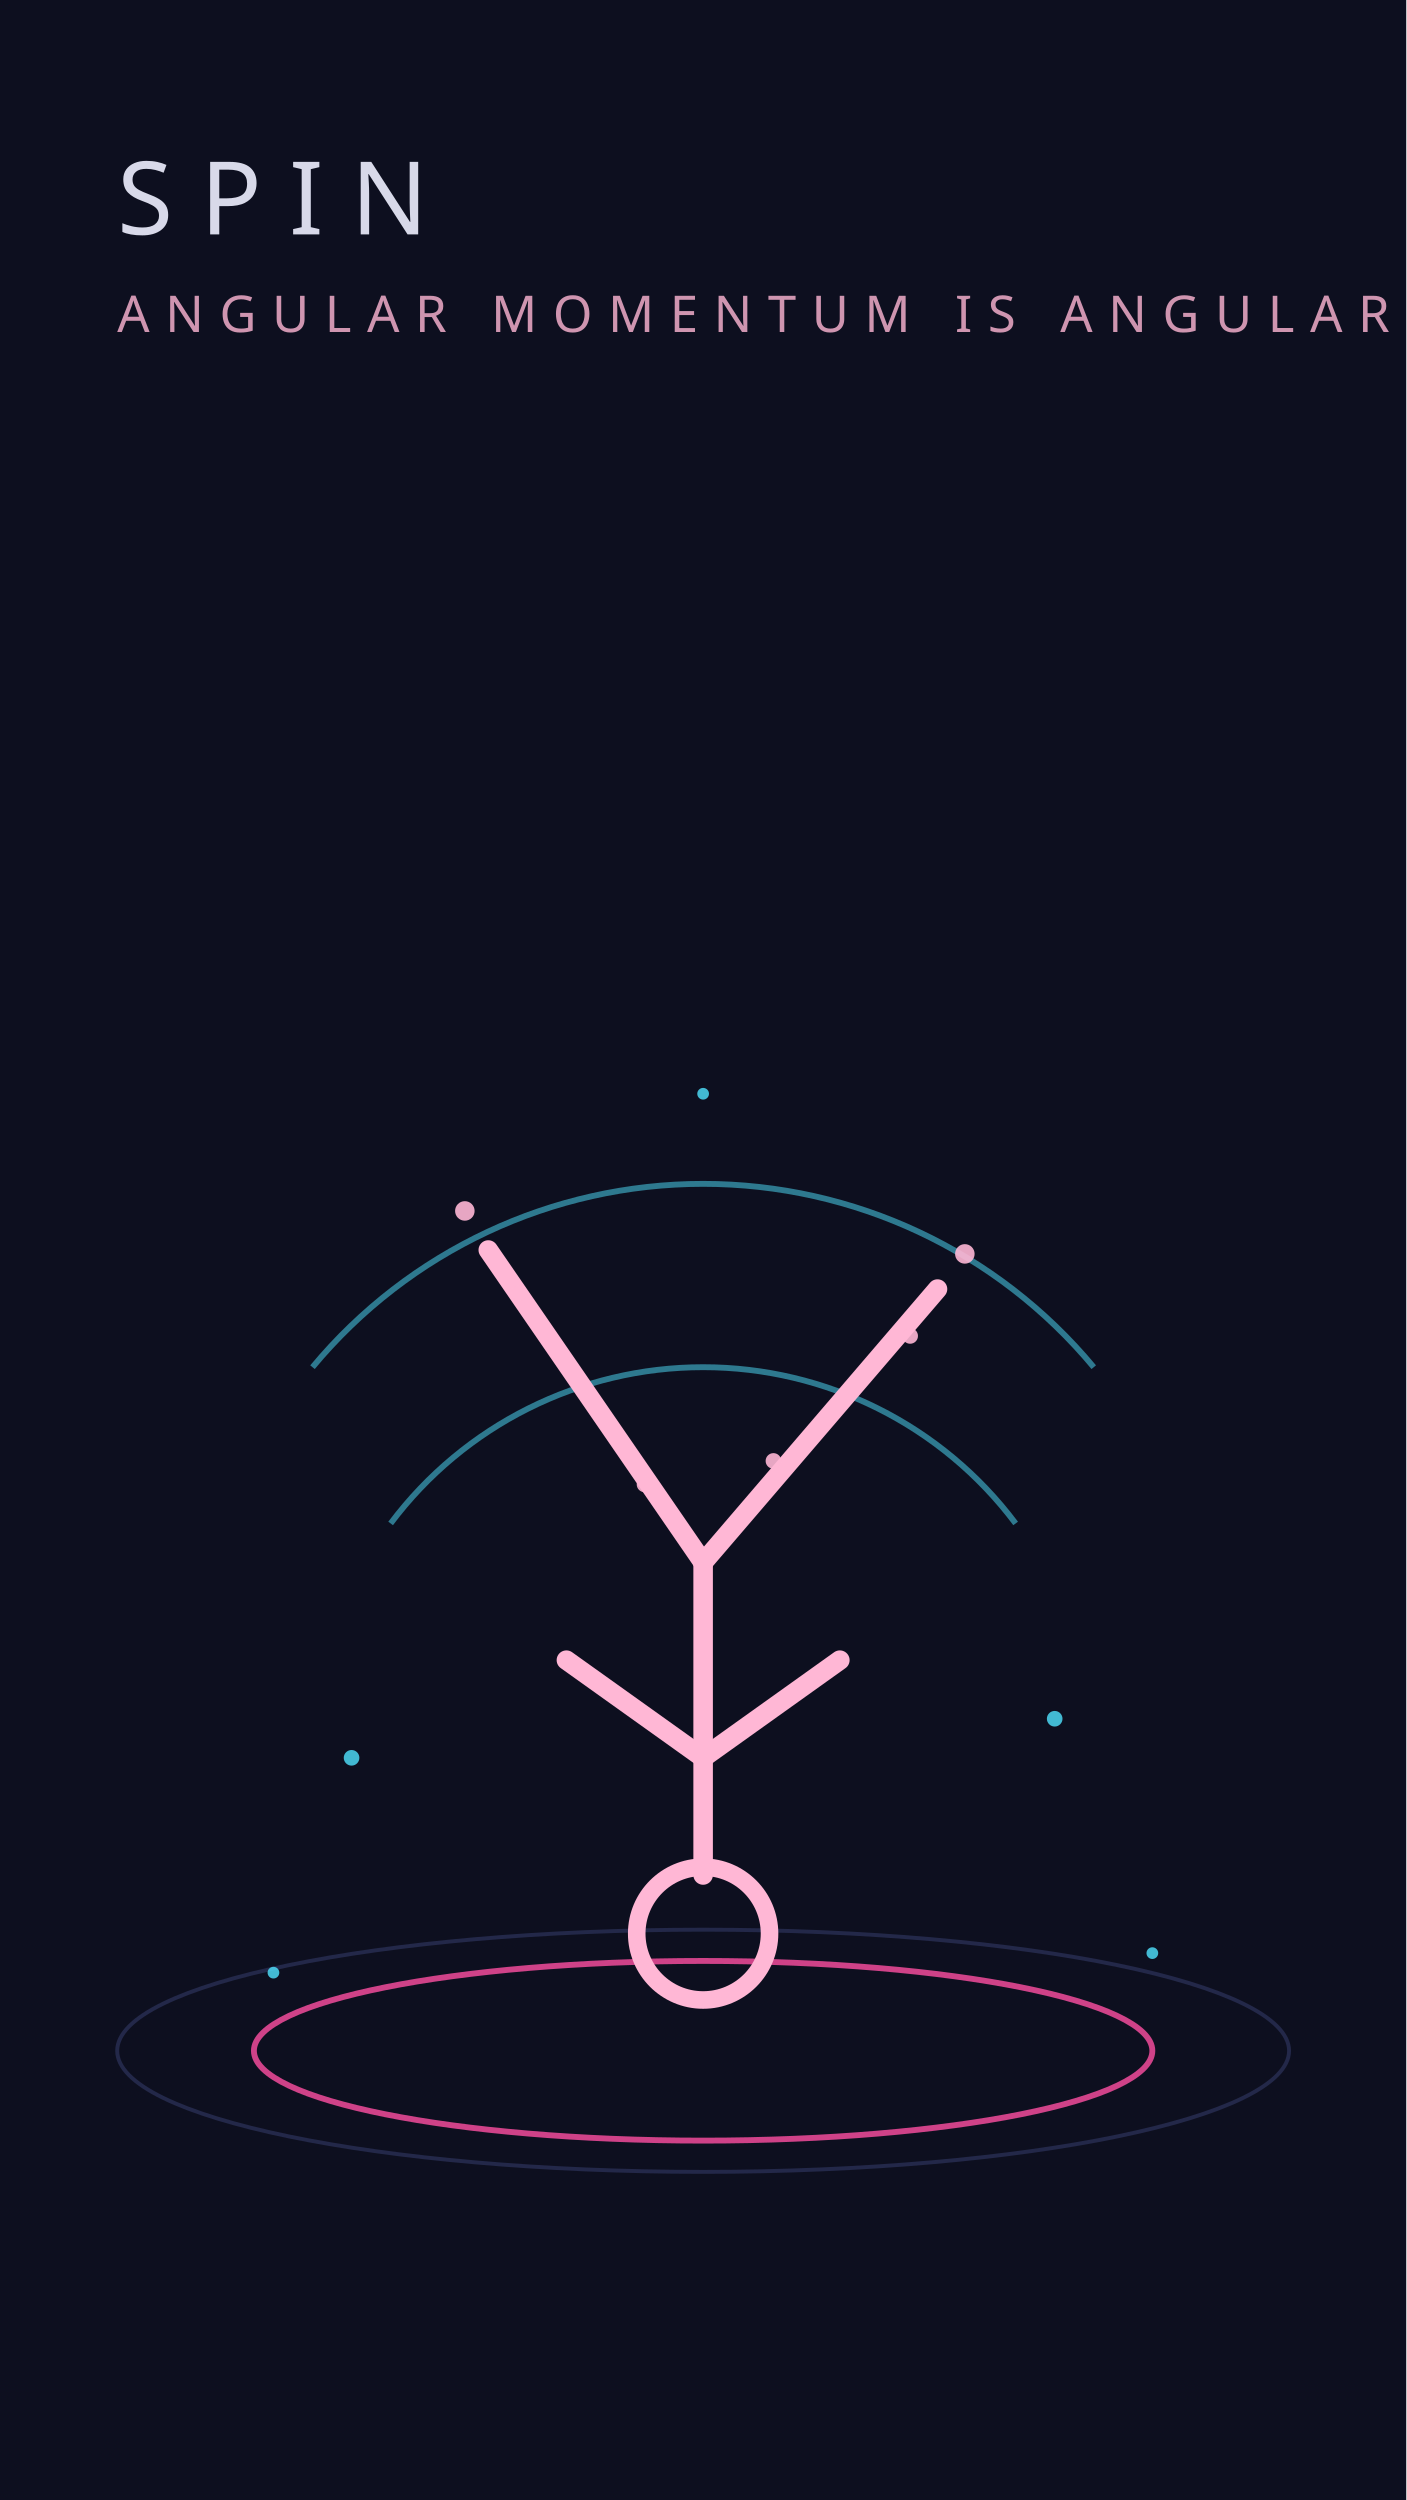
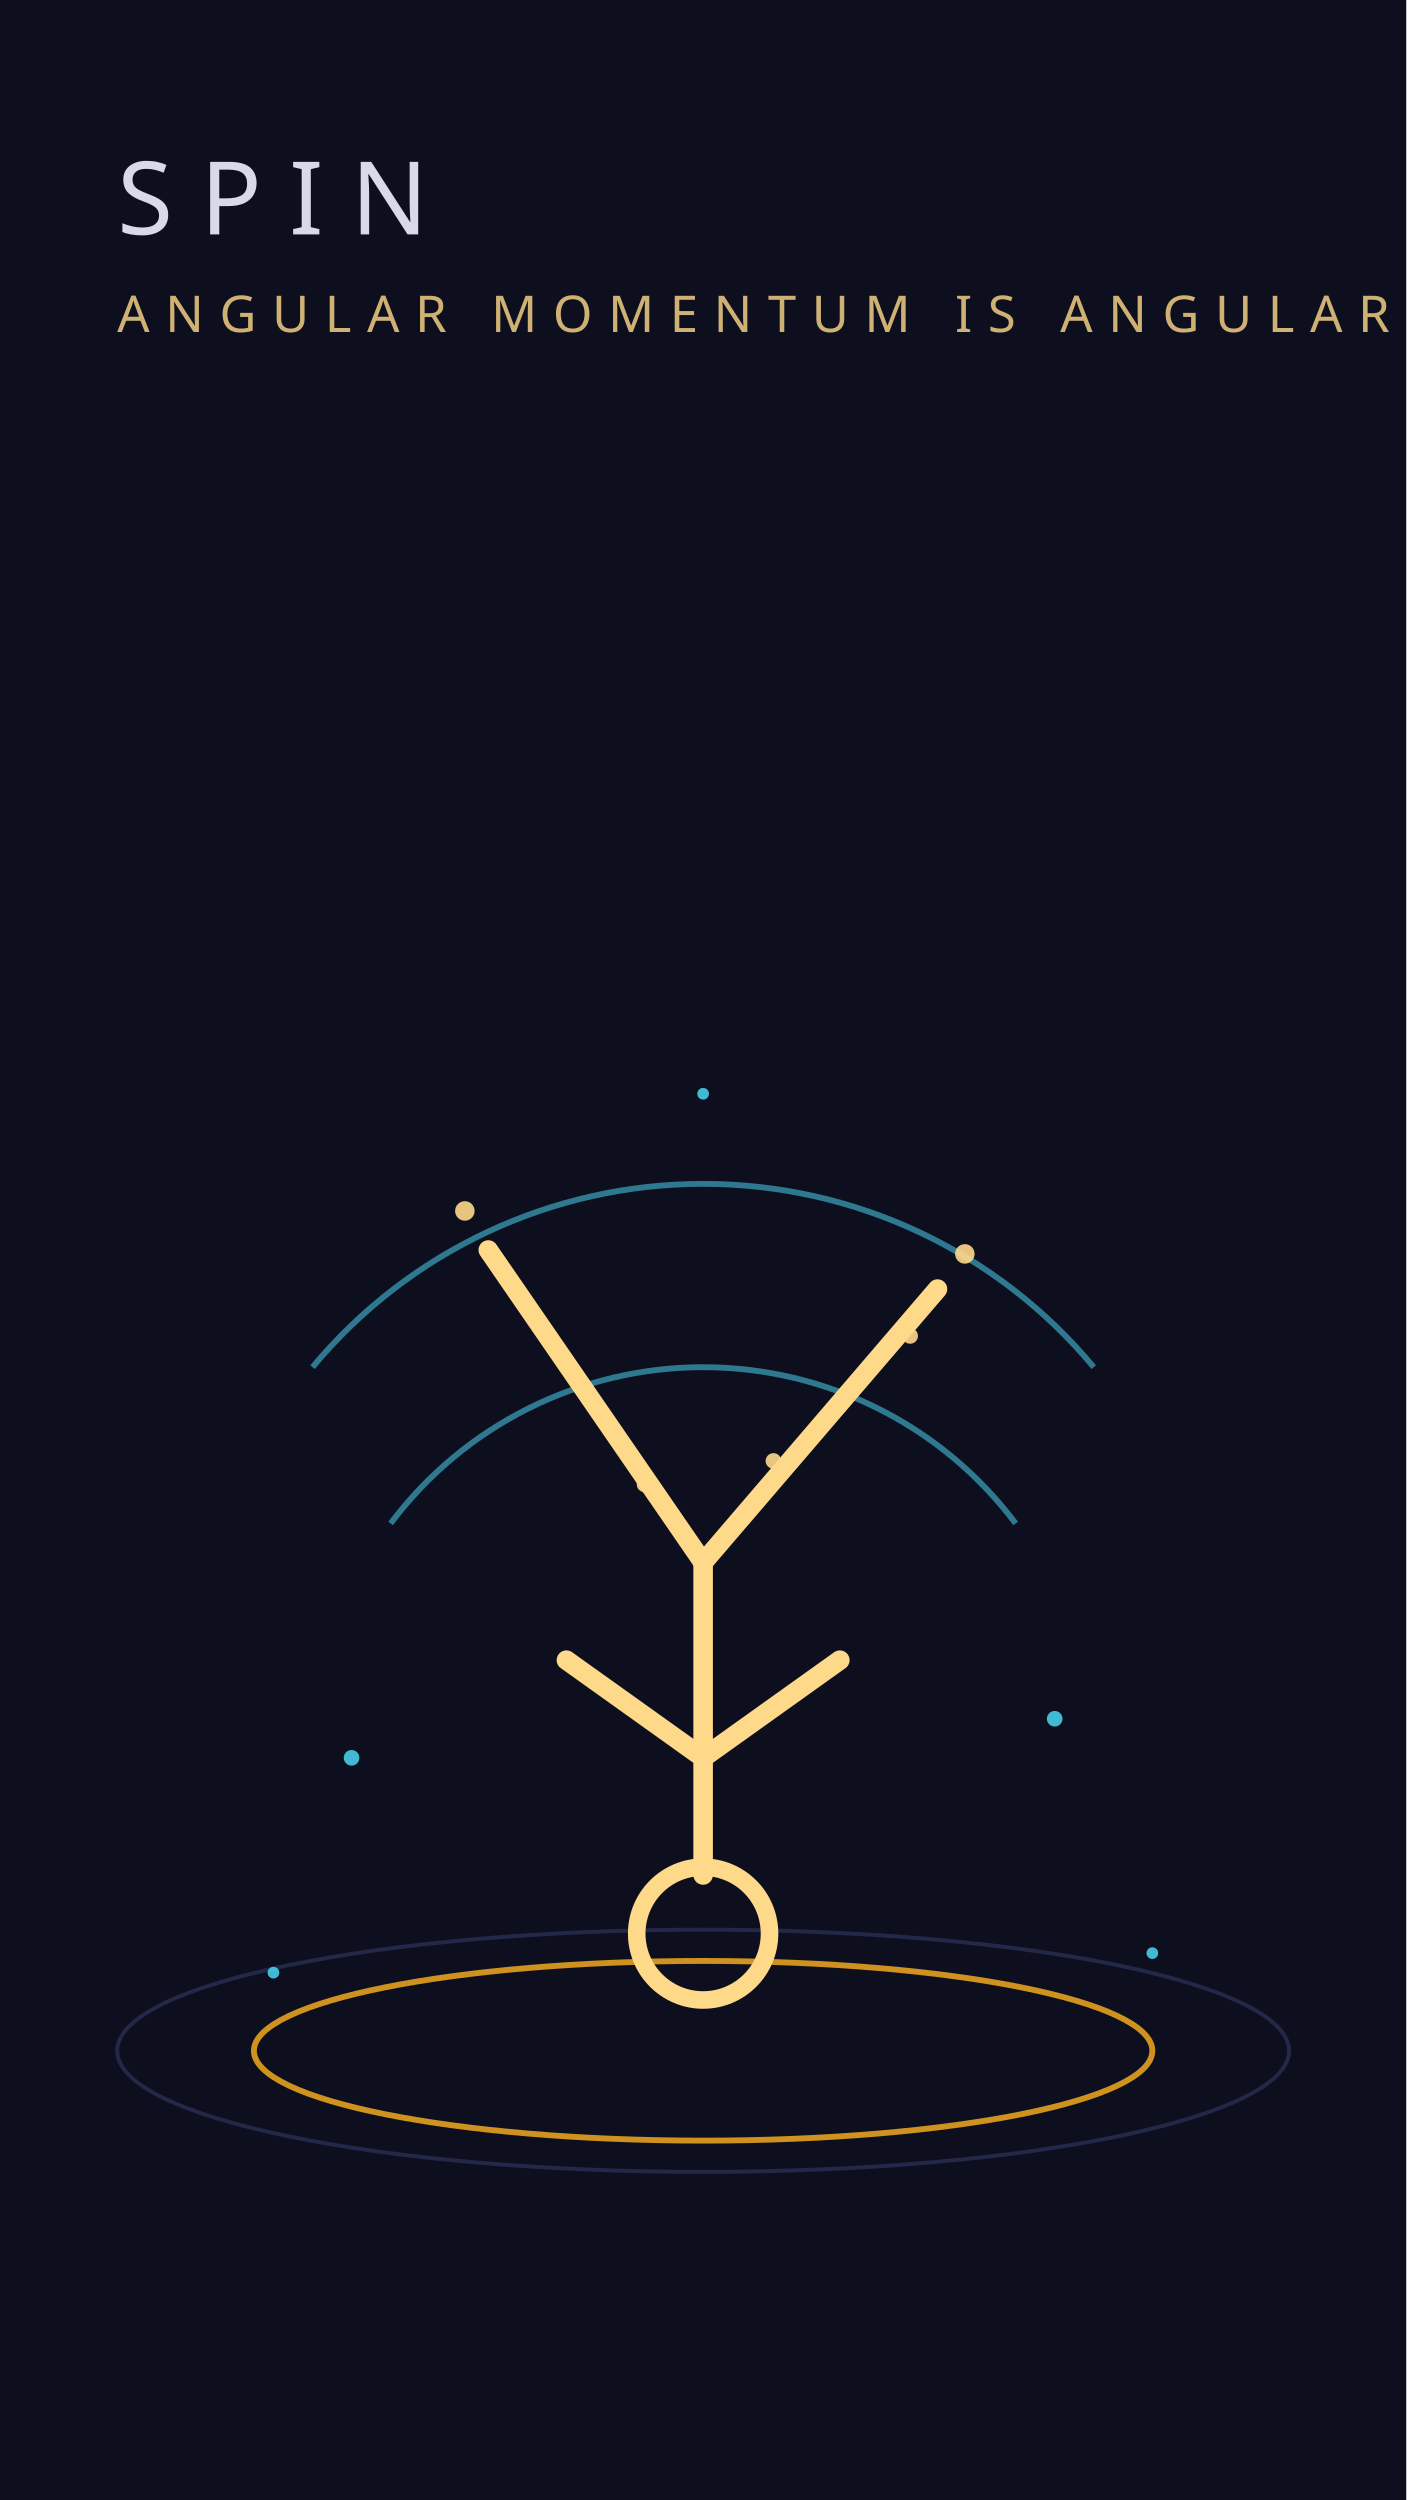
<svg xmlns="http://www.w3.org/2000/svg" viewBox="0 0 720 1280">
  <rect width="720" height="1280" fill="#0d0f1f" />
  <g fill="none">
-     <ellipse cx="360" cy="1050" rx="230" ry="46" stroke="#ff4fa3" stroke-width="3" opacity="0.8" />
+     <ellipse cx="360" cy="1050" rx="230" ry="46" stroke="#ffb31e" stroke-width="3" opacity="0.8" />
    <ellipse cx="360" cy="1050" rx="300" ry="62" stroke="#232849" stroke-width="2" />
    <g stroke="#4fe3ff" stroke-width="3" opacity="0.5">
      <path d="M160 700 A 260 260 0 0 1 560 700" />
      <path d="M200 780 A 200 200 0 0 1 520 780" />
    </g>
  </g>
-   <g stroke="#ffb7d5" stroke-width="10" stroke-linecap="round">
+   <g stroke="#ffd98a" stroke-width="10" stroke-linecap="round">
    <line x1="360" y1="960" x2="360" y2="800" />
    <line x1="360" y1="800" x2="250" y2="640" />
    <line x1="360" y1="800" x2="480" y2="660" />
    <line x1="360" y1="900" x2="290" y2="850" />
    <line x1="360" y1="900" x2="430" y2="850" />
  </g>
-   <circle cx="360" cy="990" r="34" fill="none" stroke="#ffb7d5" stroke-width="9" />
-   <g fill="#ffb7d5" opacity="0.9">
+   <circle cx="360" cy="990" r="34" fill="none" stroke="#ffd98a" stroke-width="9" />
+   <g fill="#ffd98a" opacity="0.9">
    <circle cx="238" cy="620" r="5" />
    <circle cx="266" cy="662" r="4" />
    <circle cx="494" cy="642" r="5" />
    <circle cx="466" cy="684" r="4" />
    <circle cx="330" cy="760" r="4" />
    <circle cx="396" cy="748" r="4" />
  </g>
  <g fill="#4fe3ff" opacity="0.8">
    <circle cx="180" cy="900" r="4" />
    <circle cx="540" cy="880" r="4" />
    <circle cx="140" cy="1010" r="3" />
    <circle cx="590" cy="1000" r="3" />
    <circle cx="360" cy="560" r="3" />
  </g>
  <text x="60" y="120" font-family="Arial Narrow, sans-serif" font-size="52" letter-spacing="14" fill="#eef0ff" opacity="0.9">SPIN</text>
-   <text x="60" y="170" font-family="Arial Narrow, sans-serif" font-size="26" letter-spacing="8" fill="#ffb7d5" opacity="0.8">ANGULAR MOMENTUM IS ANGULAR MOMENTUM</text>
+   <text x="60" y="170" font-family="Arial Narrow, sans-serif" font-size="26" letter-spacing="8" fill="#ffd98a" opacity="0.8">ANGULAR MOMENTUM IS ANGULAR MOMENTUM</text>
</svg>
